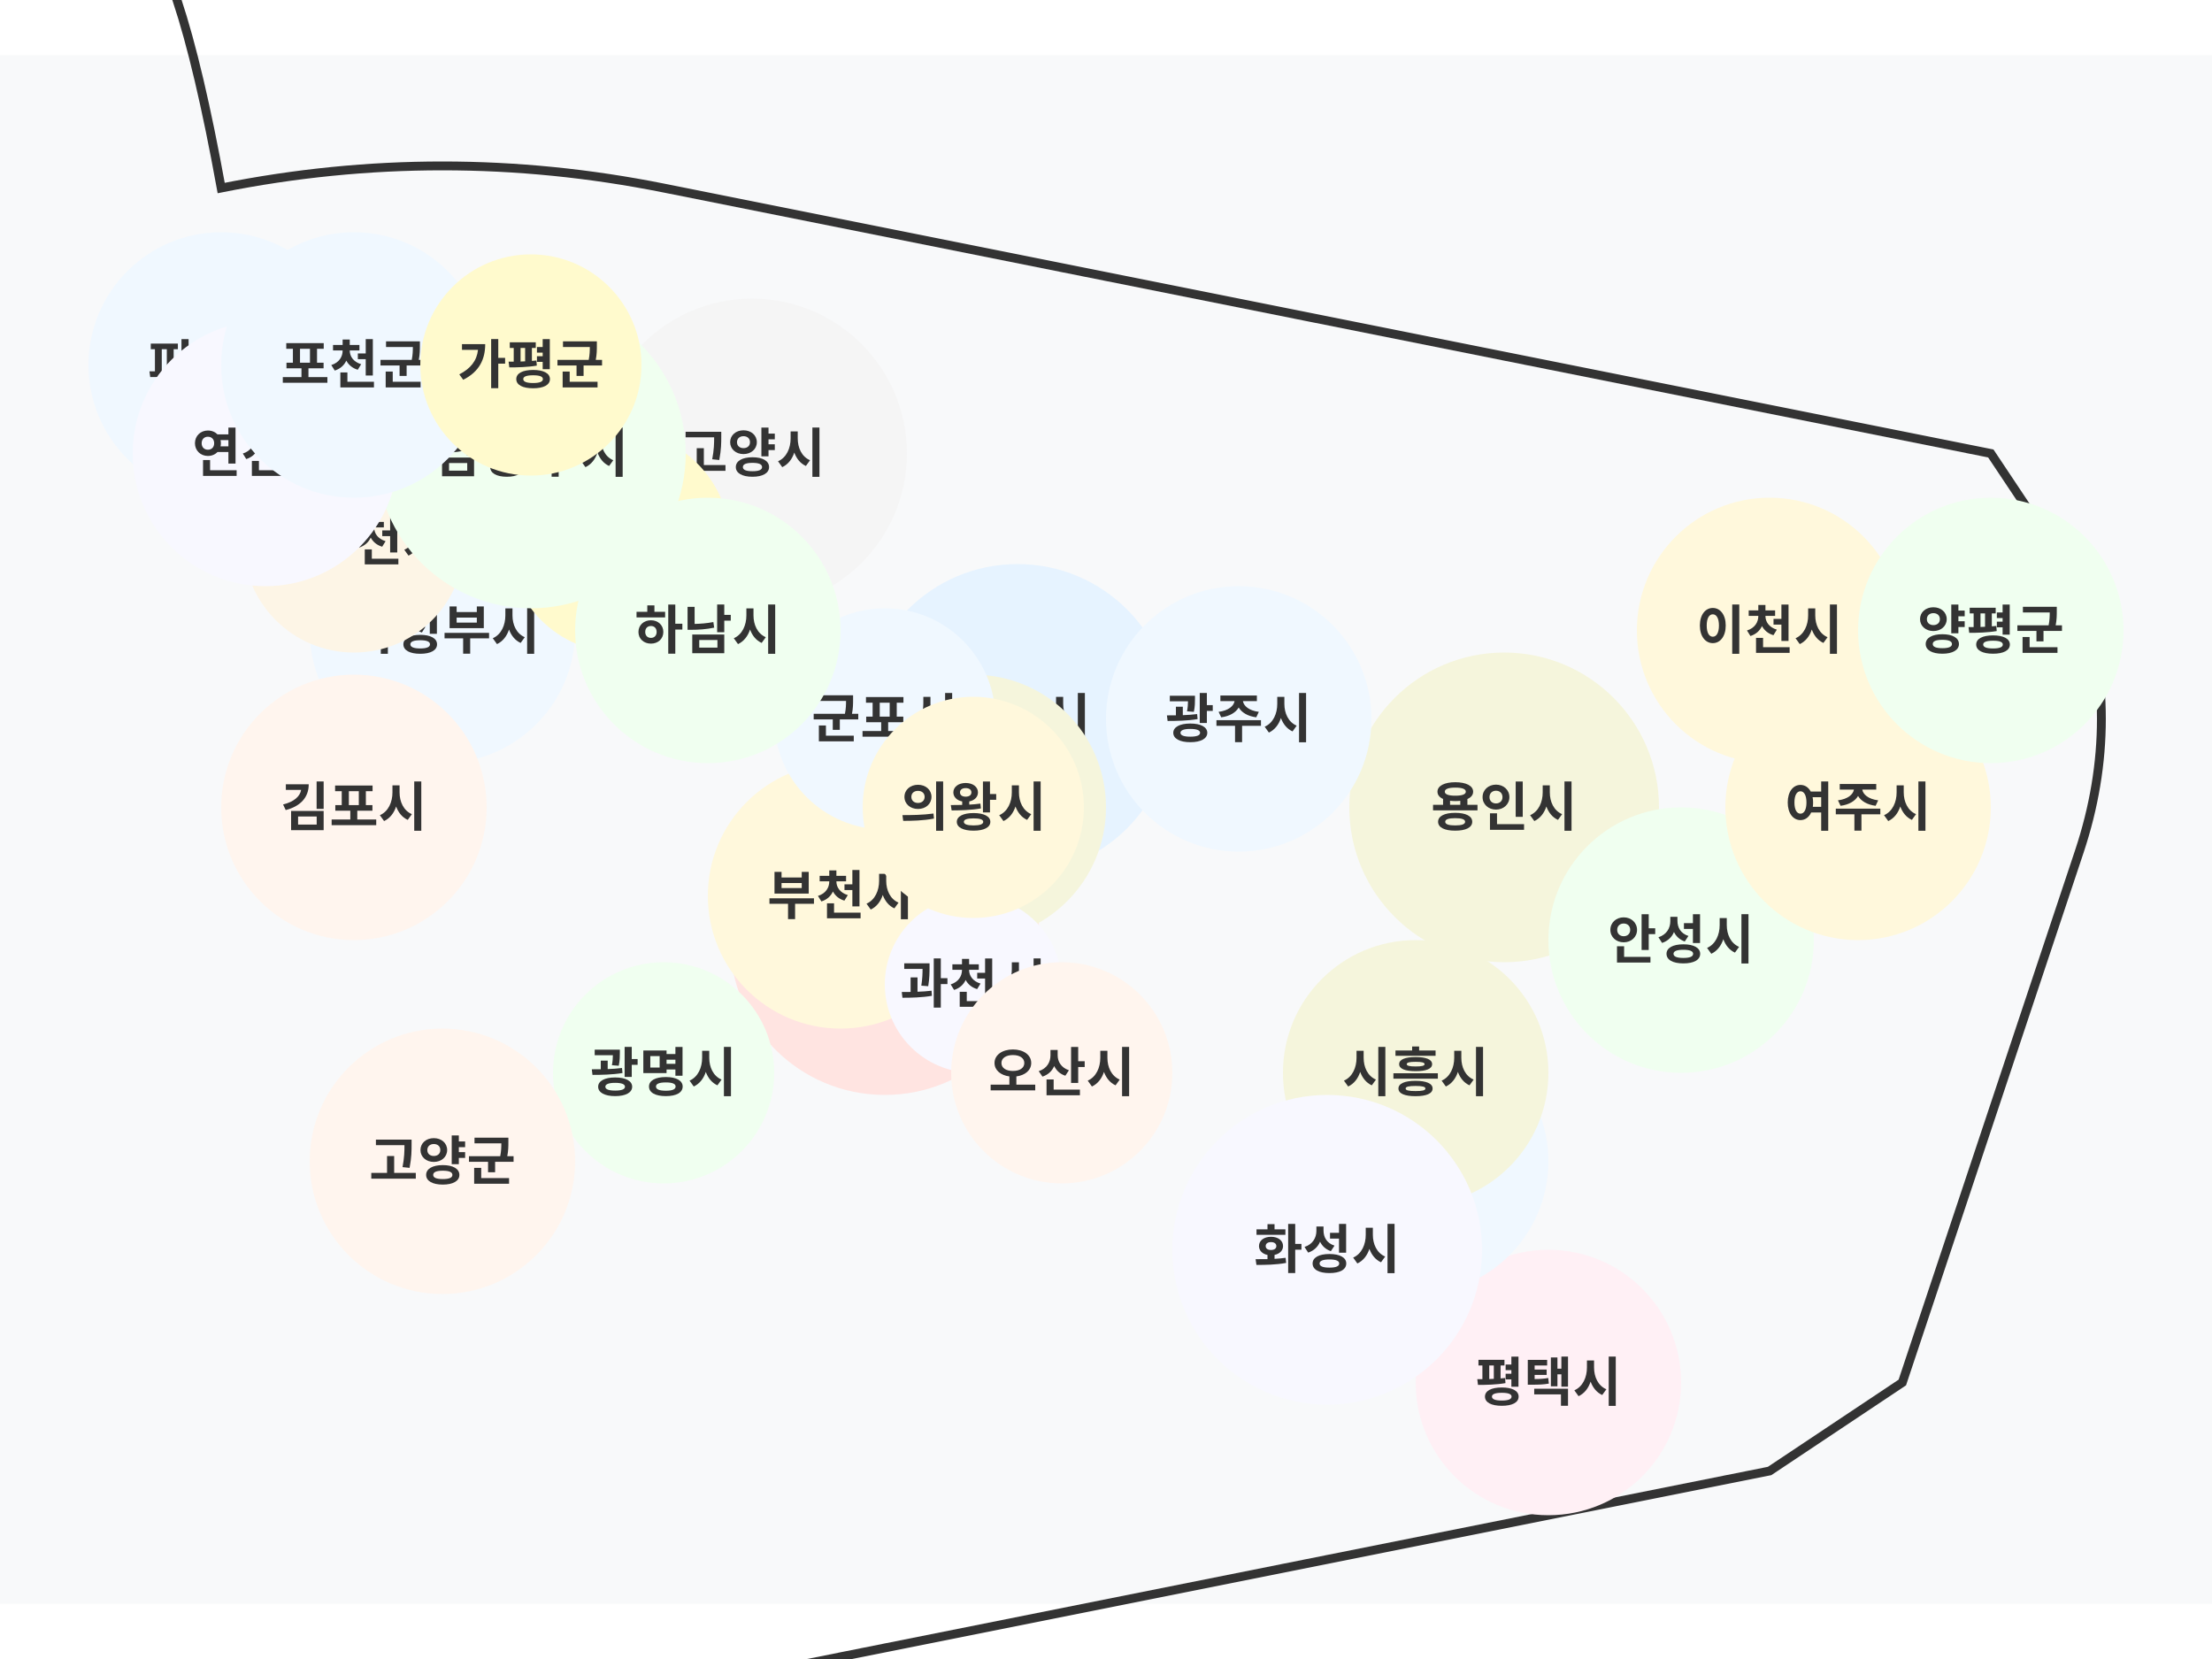
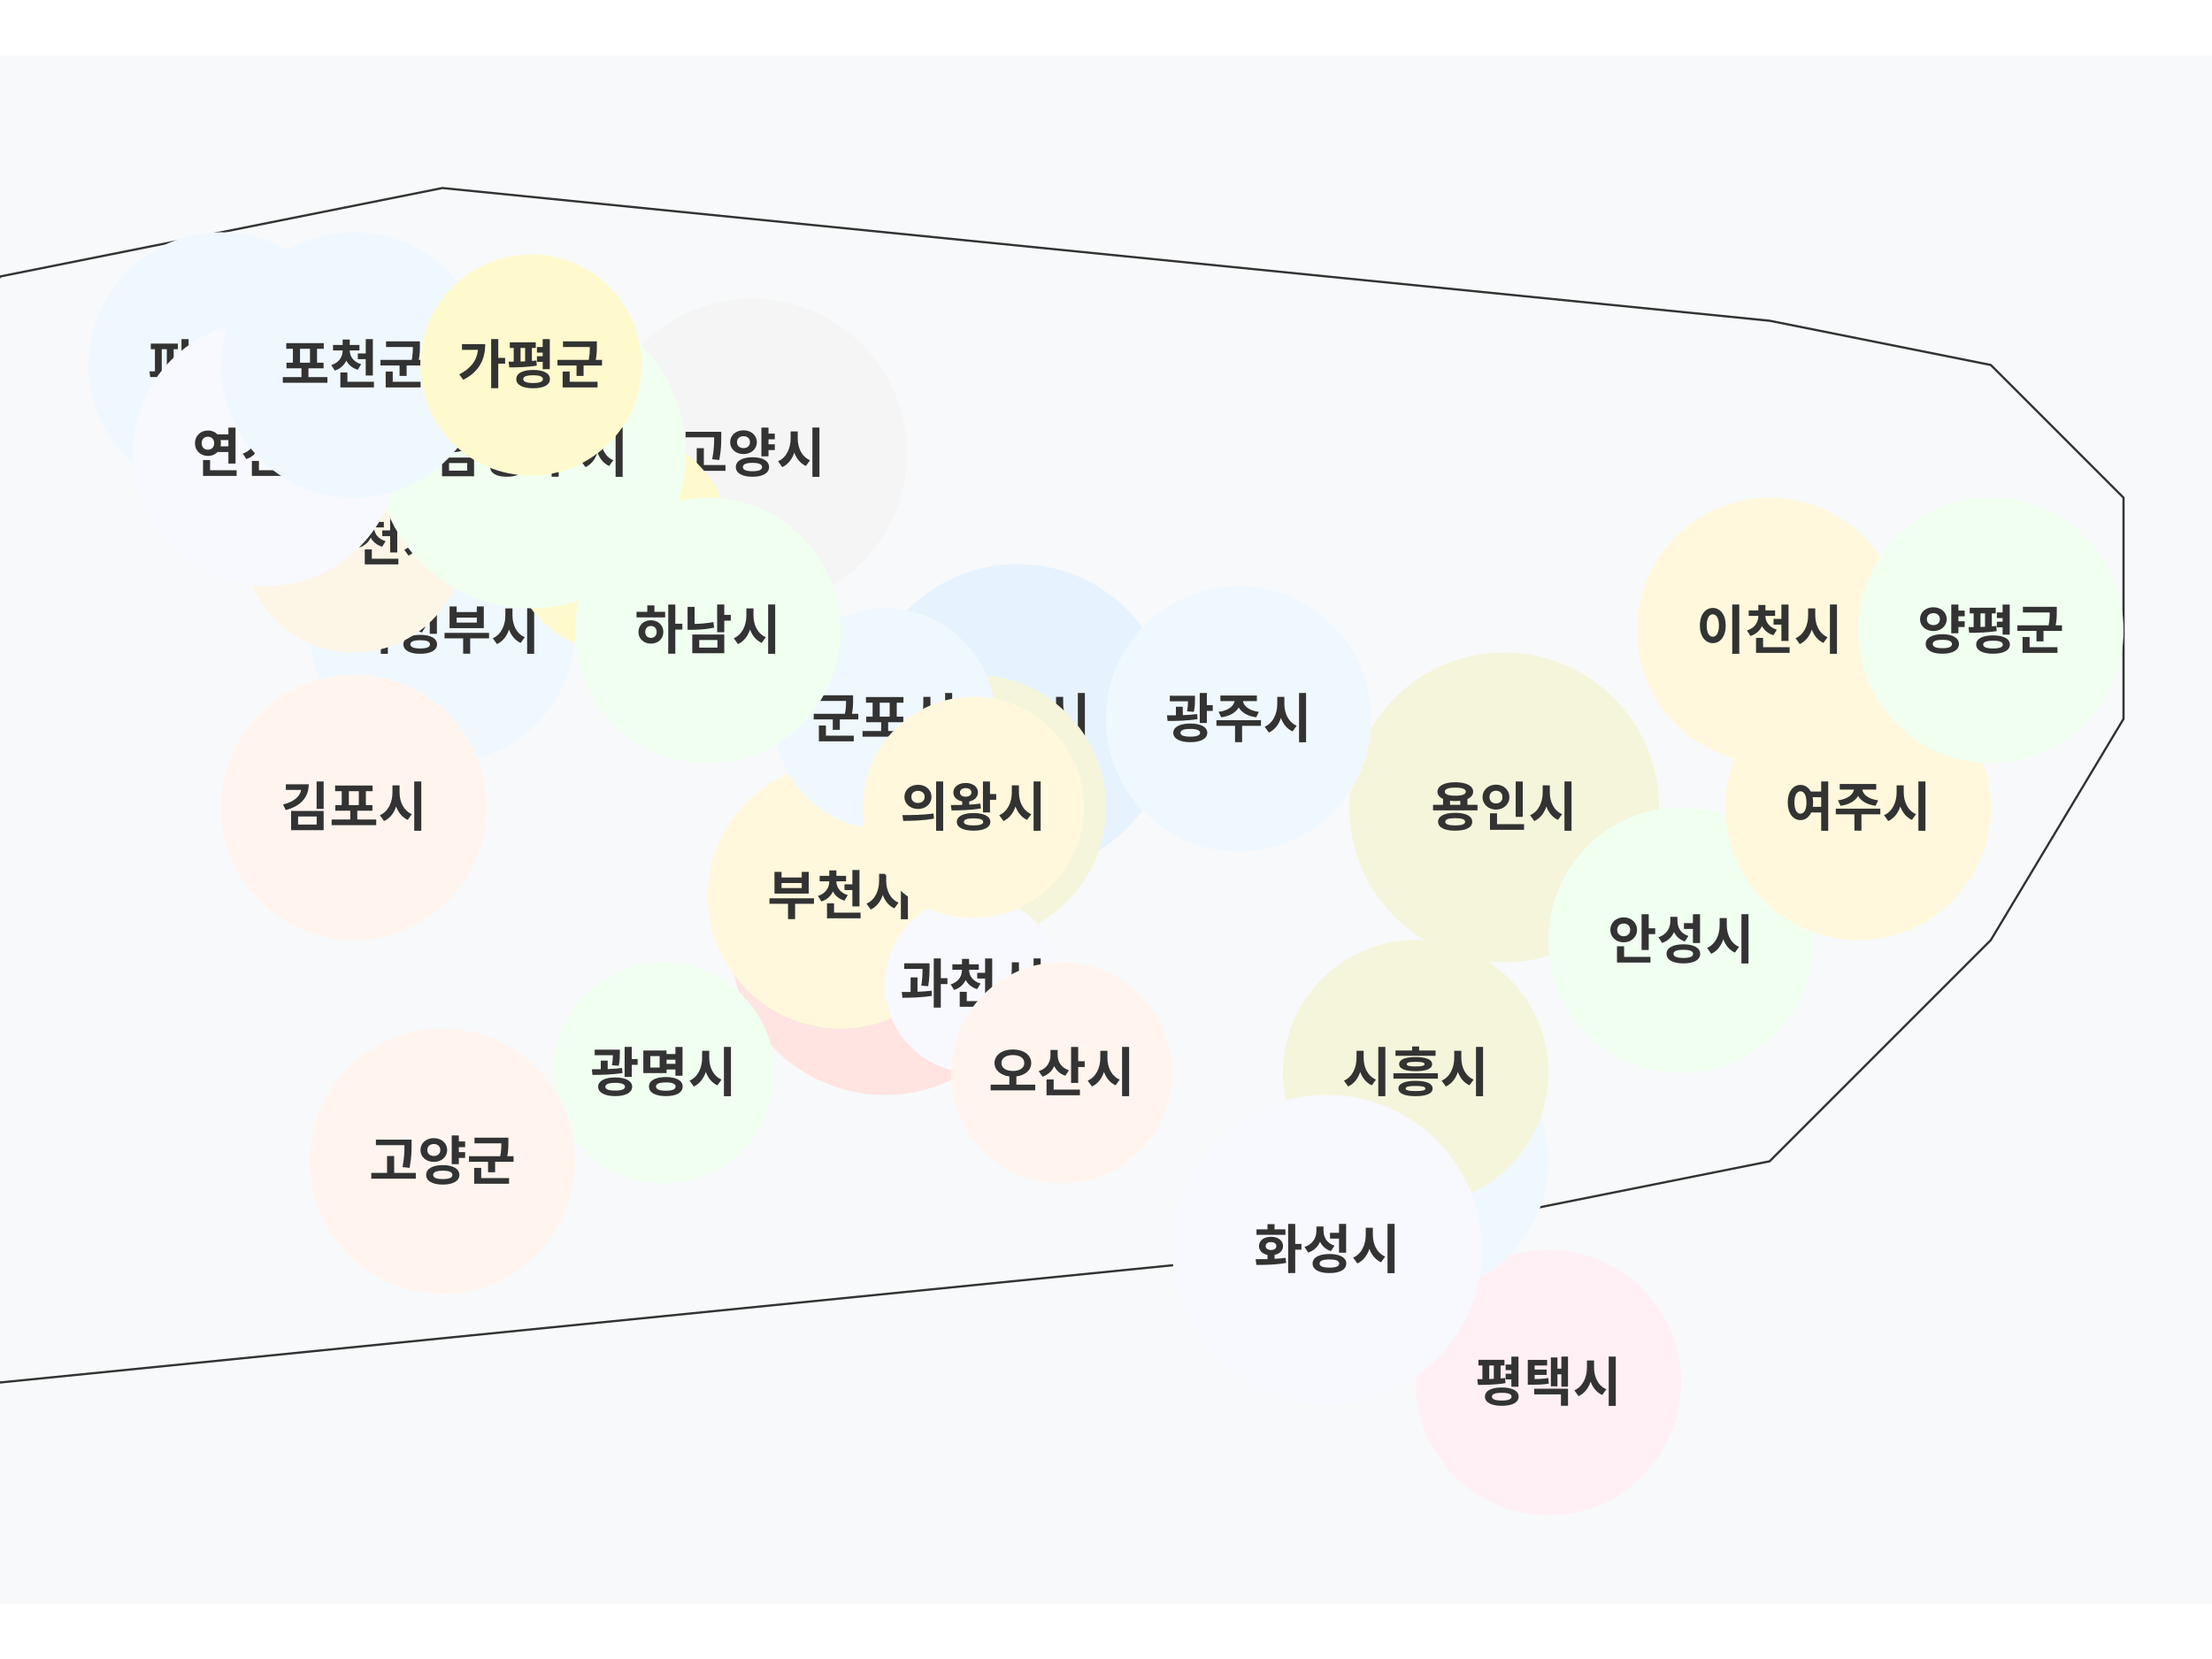
<svg xmlns="http://www.w3.org/2000/svg" width="800" height="600" viewBox="200 150 500 350">
  <defs>
    <style>
      .region {
        cursor: pointer;
        transition: all 0.3s ease;
      }
      .region:hover {
        filter: brightness(1.1);
        stroke-width: 3;
        stroke: #ff7419;
      }
      .region-text {
        font-size: 12px;
        font-weight: bold;
        fill: #333;
        pointer-events: none;
        text-anchor: middle;
        dominant-baseline: middle;
      }
    </style>
  </defs>
  <rect x="200" y="150" width="500" height="350" fill="#f8f9fa" />
-   <path d="M 250,180 Q 300,170 350,180 Q 400,190 450,200 Q 500,210 550,220 Q 600,230 650,240 L 670,270 Q 680,300 670,330 Q 660,360 650,390 Q 640,420 630,450 L 600,470 Q 550,480 500,490 Q 450,500 400,510 Q 350,520 300,530 Q 250,540 200,550 L 150,530 Q 100,520 50,510 Q 30,460 50,410 L 60,360 Q 70,310 80,260 L 90,210 Q 110,160 130,130 Q 150,100 170,90 Q 180,95 190,100 Q 200,105 210,110 Q 220,115 230,120 Q 240,125 250,180 Z" fill="none" stroke="#333" stroke-width="2" />
+   <path d="M 200,200 L 300,180 L 400,190 L 500,200 L 600,210 L 650,220 L 680,250 L 680,300 L 650,350 L 600,400 L 500,420 L 400,430 L 300,440 L 200,450 L 150,400 L 150,300 L 200,200 Z" fill="none" stroke="#333" stroke-width="0.5" />
  <g id="41110" class="region" data-name="수원시" data-region-id="41110">
    <circle cx="400" cy="350" r="35" fill="#FFE4E1" />
    <text x="400" y="350" class="region-text">수원시</text>
  </g>
  <g id="41130" class="region" data-name="성남시" data-region-id="41130">
    <circle cx="430" cy="300" r="35" fill="#E6F3FF" />
    <text x="430" y="300" class="region-text">성남시</text>
  </g>
  <g id="41150" class="region" data-name="의정부시" data-region-id="41150">
    <circle cx="300" cy="280" r="30" fill="#F0F8FF" />
    <text x="300" y="280" class="region-text">의정부시</text>
  </g>
  <g id="41170" class="region" data-name="안양시" data-region-id="41170">
    <circle cx="420" cy="320" r="30" fill="#F5F5DC" />
    <text x="420" y="320" class="region-text">안양시</text>
  </g>
  <g id="41190" class="region" data-name="부천시" data-region-id="41190">
    <circle cx="390" cy="340" r="30" fill="#FFF8DC" />
    <text x="390" y="340" class="region-text">부천시</text>
  </g>
  <g id="41210" class="region" data-name="광명시" data-region-id="41210">
    <circle cx="350" cy="380" r="25" fill="#F0FFF0" />
    <text x="350" y="380" class="region-text">광명시</text>
  </g>
  <g id="41220" class="region" data-name="평택시" data-region-id="41220">
    <circle cx="550" cy="450" r="30" fill="#FFF0F5" />
    <text x="550" y="450" class="region-text">평택시</text>
  </g>
  <g id="41250" class="region" data-name="동두천시" data-region-id="41250">
    <circle cx="280" cy="260" r="25" fill="#FDF5E6" />
    <text x="280" y="260" class="region-text">동두천시</text>
  </g>
  <g id="41270" class="region" data-name="안산시" data-region-id="41270">
    <circle cx="520" cy="400" r="30" fill="#F0F8FF" />
    <text x="520" y="400" class="region-text">안산시</text>
  </g>
  <g id="41280" class="region" data-name="고양시" data-region-id="41280">
    <circle cx="370" cy="240" r="35" fill="#F5F5F5" />
    <text x="370" y="240" class="region-text">고양시</text>
  </g>
  <g id="41290" class="region" data-name="과천시" data-region-id="41290">
    <circle cx="420" cy="360" r="20" fill="#F8F8FF" />
    <text x="420" y="360" class="region-text">과천시</text>
  </g>
  <g id="41310" class="region" data-name="구리시" data-region-id="41310">
    <circle cx="340" cy="260" r="25" fill="#FFFACD" />
    <text x="340" y="260" class="region-text">구리시</text>
  </g>
  <g id="41360" class="region" data-name="남양주시" data-region-id="41360">
    <circle cx="320" cy="240" r="35" fill="#F0FFF0" />
    <text x="320" y="240" class="region-text">남양주시</text>
  </g>
  <g id="41370" class="region" data-name="오산시" data-region-id="41370">
    <circle cx="440" cy="380" r="25" fill="#FFF5EE" />
    <text x="440" y="380" class="region-text">오산시</text>
  </g>
  <g id="41390" class="region" data-name="시흥시" data-region-id="41390">
    <circle cx="520" cy="380" r="30" fill="#F5F5DC" />
    <text x="520" y="380" class="region-text">시흥시</text>
  </g>
  <g id="41410" class="region" data-name="군포시" data-region-id="41410">
    <circle cx="400" cy="300" r="25" fill="#F0F8FF" />
    <text x="400" y="300" class="region-text">군포시</text>
  </g>
  <g id="41430" class="region" data-name="의왕시" data-region-id="41430">
    <circle cx="420" cy="320" r="25" fill="#FFF8DC" />
    <text x="420" y="320" class="region-text">의왕시</text>
  </g>
  <g id="41450" class="region" data-name="하남시" data-region-id="41450">
    <circle cx="360" cy="280" r="30" fill="#F0FFF0" />
    <text x="360" y="280" class="region-text">하남시</text>
  </g>
  <g id="41460" class="region" data-name="용인시" data-region-id="41460">
    <circle cx="540" cy="320" r="35" fill="#F5F5DC" />
    <text x="540" y="320" class="region-text">용인시</text>
  </g>
  <g id="41480" class="region" data-name="파주시" data-region-id="41480">
    <circle cx="250" cy="220" r="30" fill="#F0F8FF" />
    <text x="250" y="220" class="region-text">파주시</text>
  </g>
  <g id="41500" class="region" data-name="이천시" data-region-id="41500">
    <circle cx="600" cy="280" r="30" fill="#FFF8DC" />
    <text x="600" y="280" class="region-text">이천시</text>
  </g>
  <g id="41550" class="region" data-name="안성시" data-region-id="41550">
    <circle cx="580" cy="350" r="30" fill="#F0FFF0" />
    <text x="580" y="350" class="region-text">안성시</text>
  </g>
  <g id="41570" class="region" data-name="김포시" data-region-id="41570">
    <circle cx="280" cy="320" r="30" fill="#FFF5EE" />
    <text x="280" y="320" class="region-text">김포시</text>
  </g>
  <g id="41590" class="region" data-name="화성시" data-region-id="41590">
    <circle cx="500" cy="420" r="35" fill="#F8F8FF" />
    <text x="500" y="420" class="region-text">화성시</text>
  </g>
  <g id="41610" class="region" data-name="광주시" data-region-id="41610">
    <circle cx="480" cy="300" r="30" fill="#F0F8FF" />
    <text x="480" y="300" class="region-text">광주시</text>
  </g>
  <g id="41630" class="region" data-name="여주시" data-region-id="41630">
    <circle cx="620" cy="320" r="30" fill="#FFF8DC" />
    <text x="620" y="320" class="region-text">여주시</text>
  </g>
  <g id="41830" class="region" data-name="양평군" data-region-id="41830">
    <circle cx="650" cy="280" r="30" fill="#F0FFF0" />
    <text x="650" y="280" class="region-text">양평군</text>
  </g>
  <g id="41800" class="region" data-name="고양군" data-region-id="41800">
    <circle cx="300" cy="400" r="30" fill="#FFF5EE" />
    <text x="300" y="400" class="region-text">고양군</text>
  </g>
  <g id="41820" class="region" data-name="연천군" data-region-id="41820">
    <circle cx="260" cy="240" r="30" fill="#F8F8FF" />
    <text x="260" y="240" class="region-text">연천군</text>
  </g>
  <g id="41810" class="region" data-name="포천군" data-region-id="41810">
    <circle cx="280" cy="220" r="30" fill="#F0F8FF" />
    <text x="280" y="220" class="region-text">포천군</text>
  </g>
  <g id="41840" class="region" data-name="가평군" data-region-id="41840">
    <circle cx="320" cy="220" r="25" fill="#FFFACD" />
    <text x="320" y="220" class="region-text">가평군</text>
  </g>
</svg>
